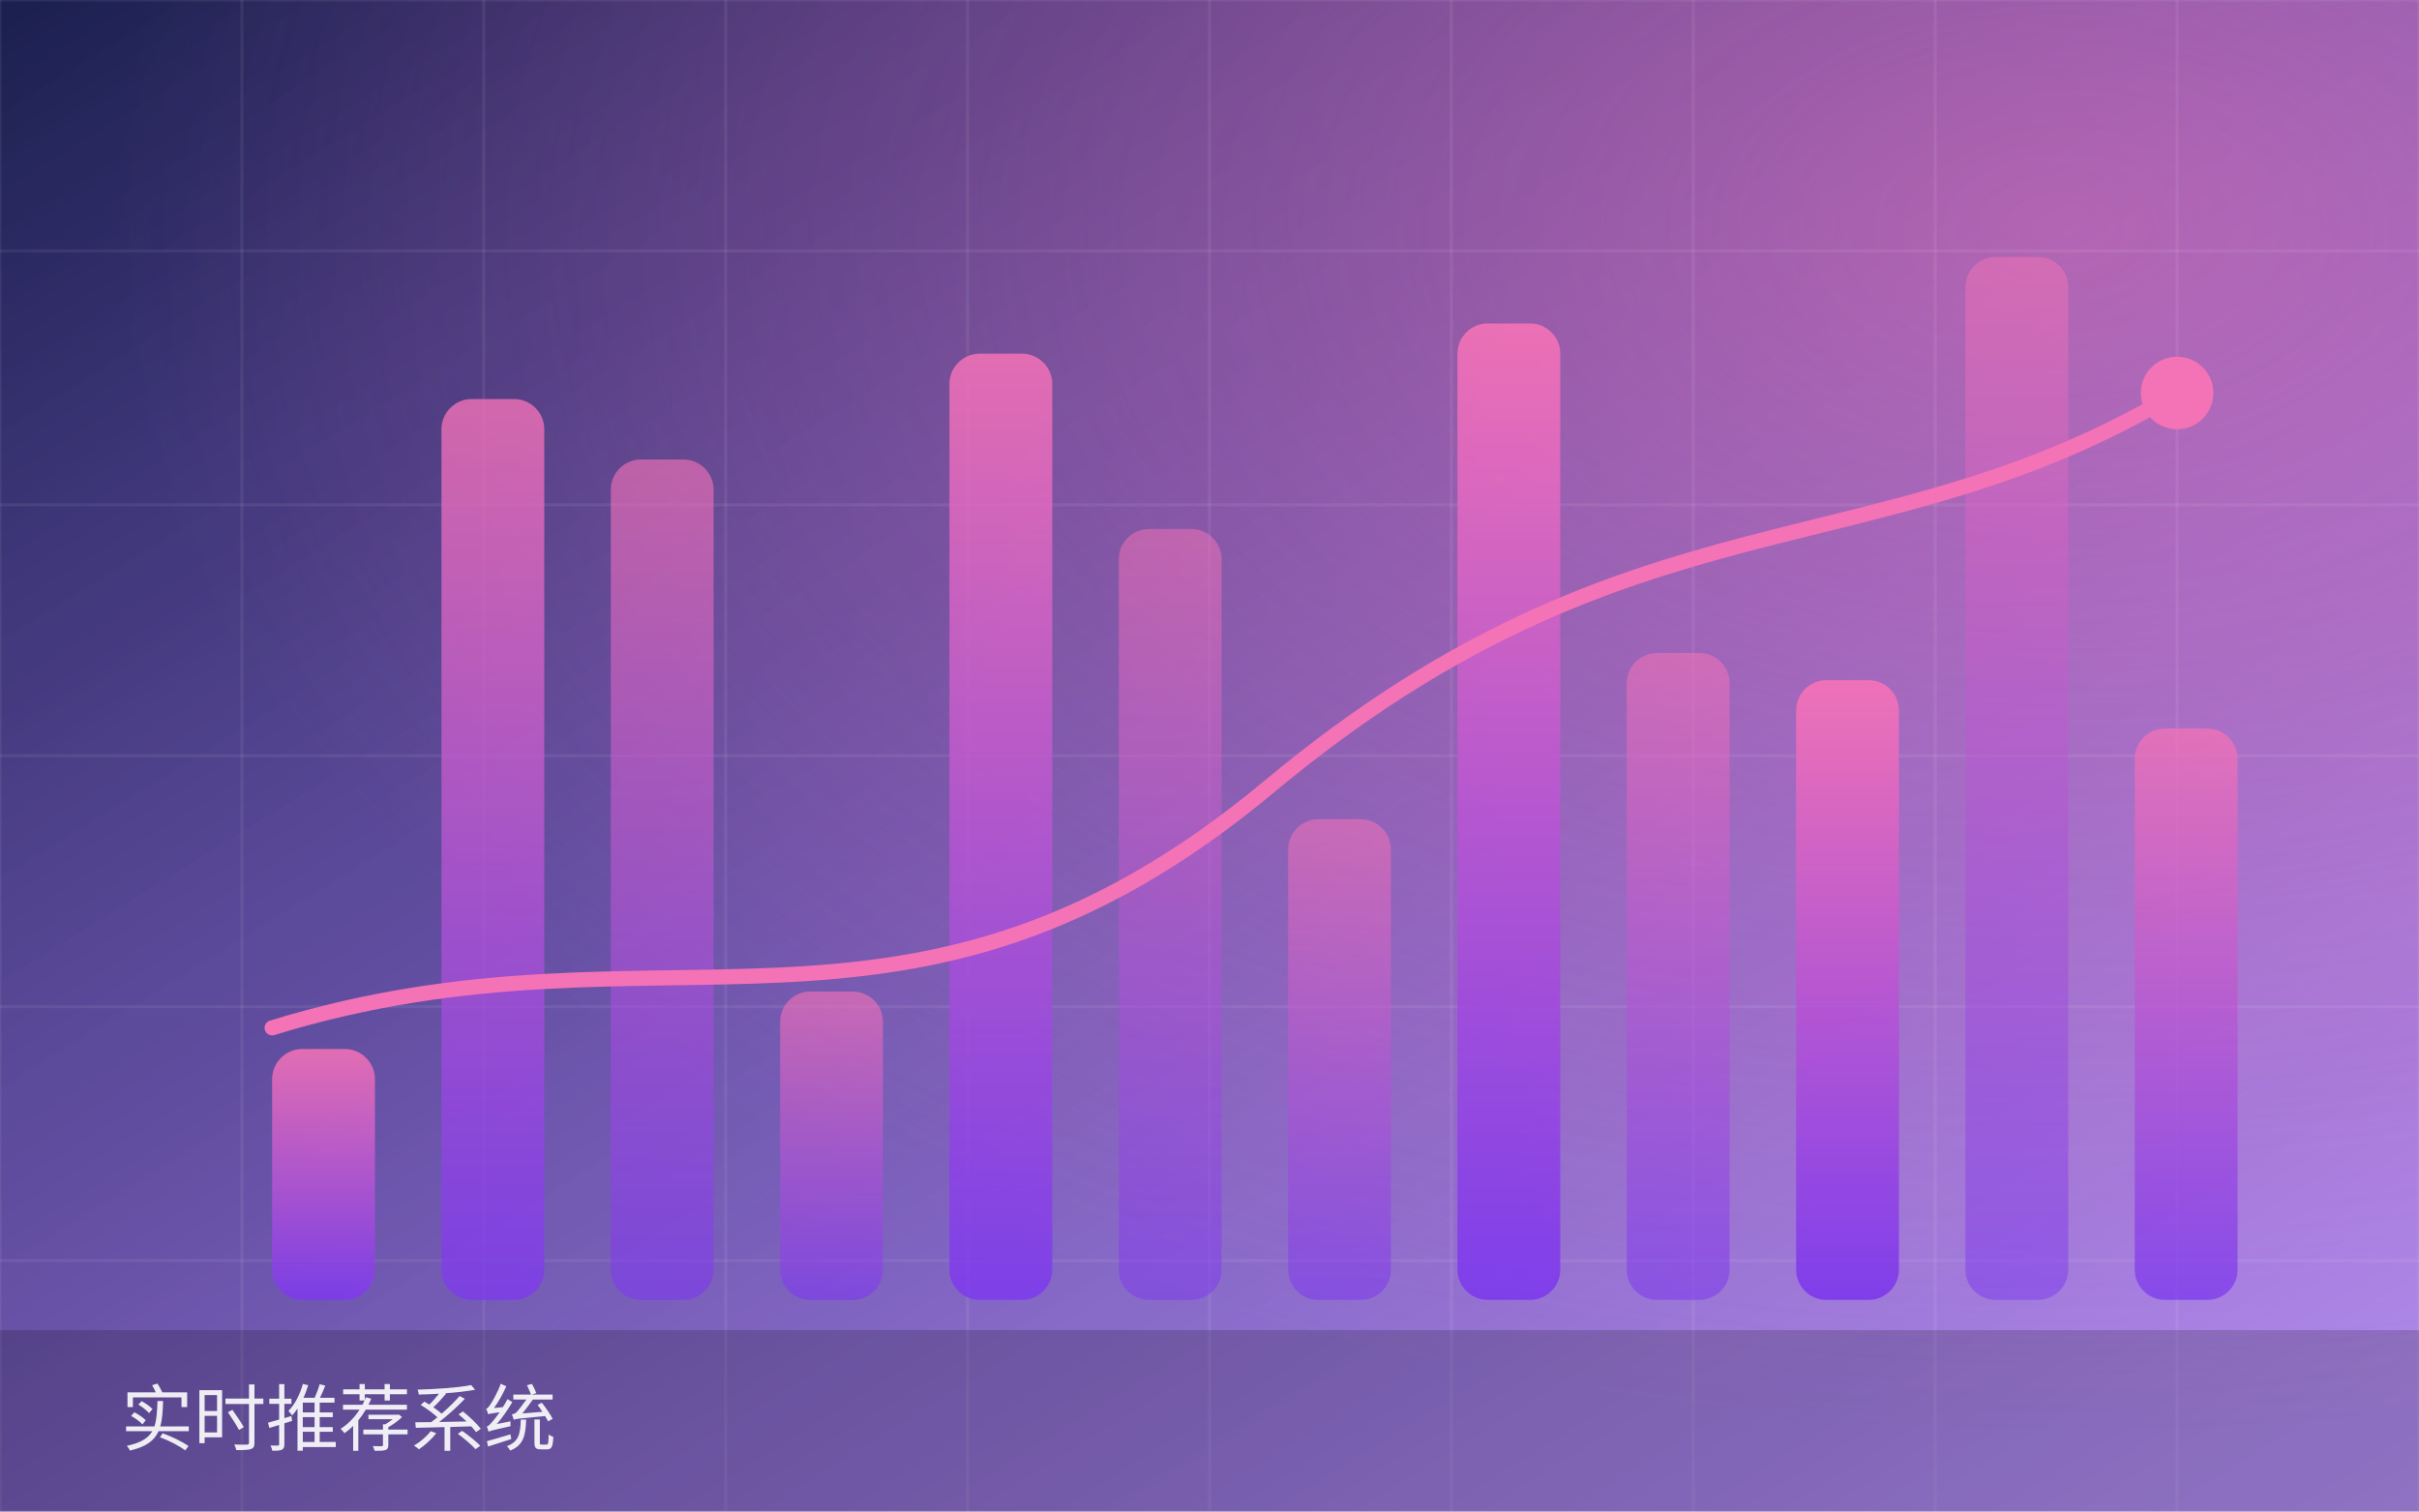
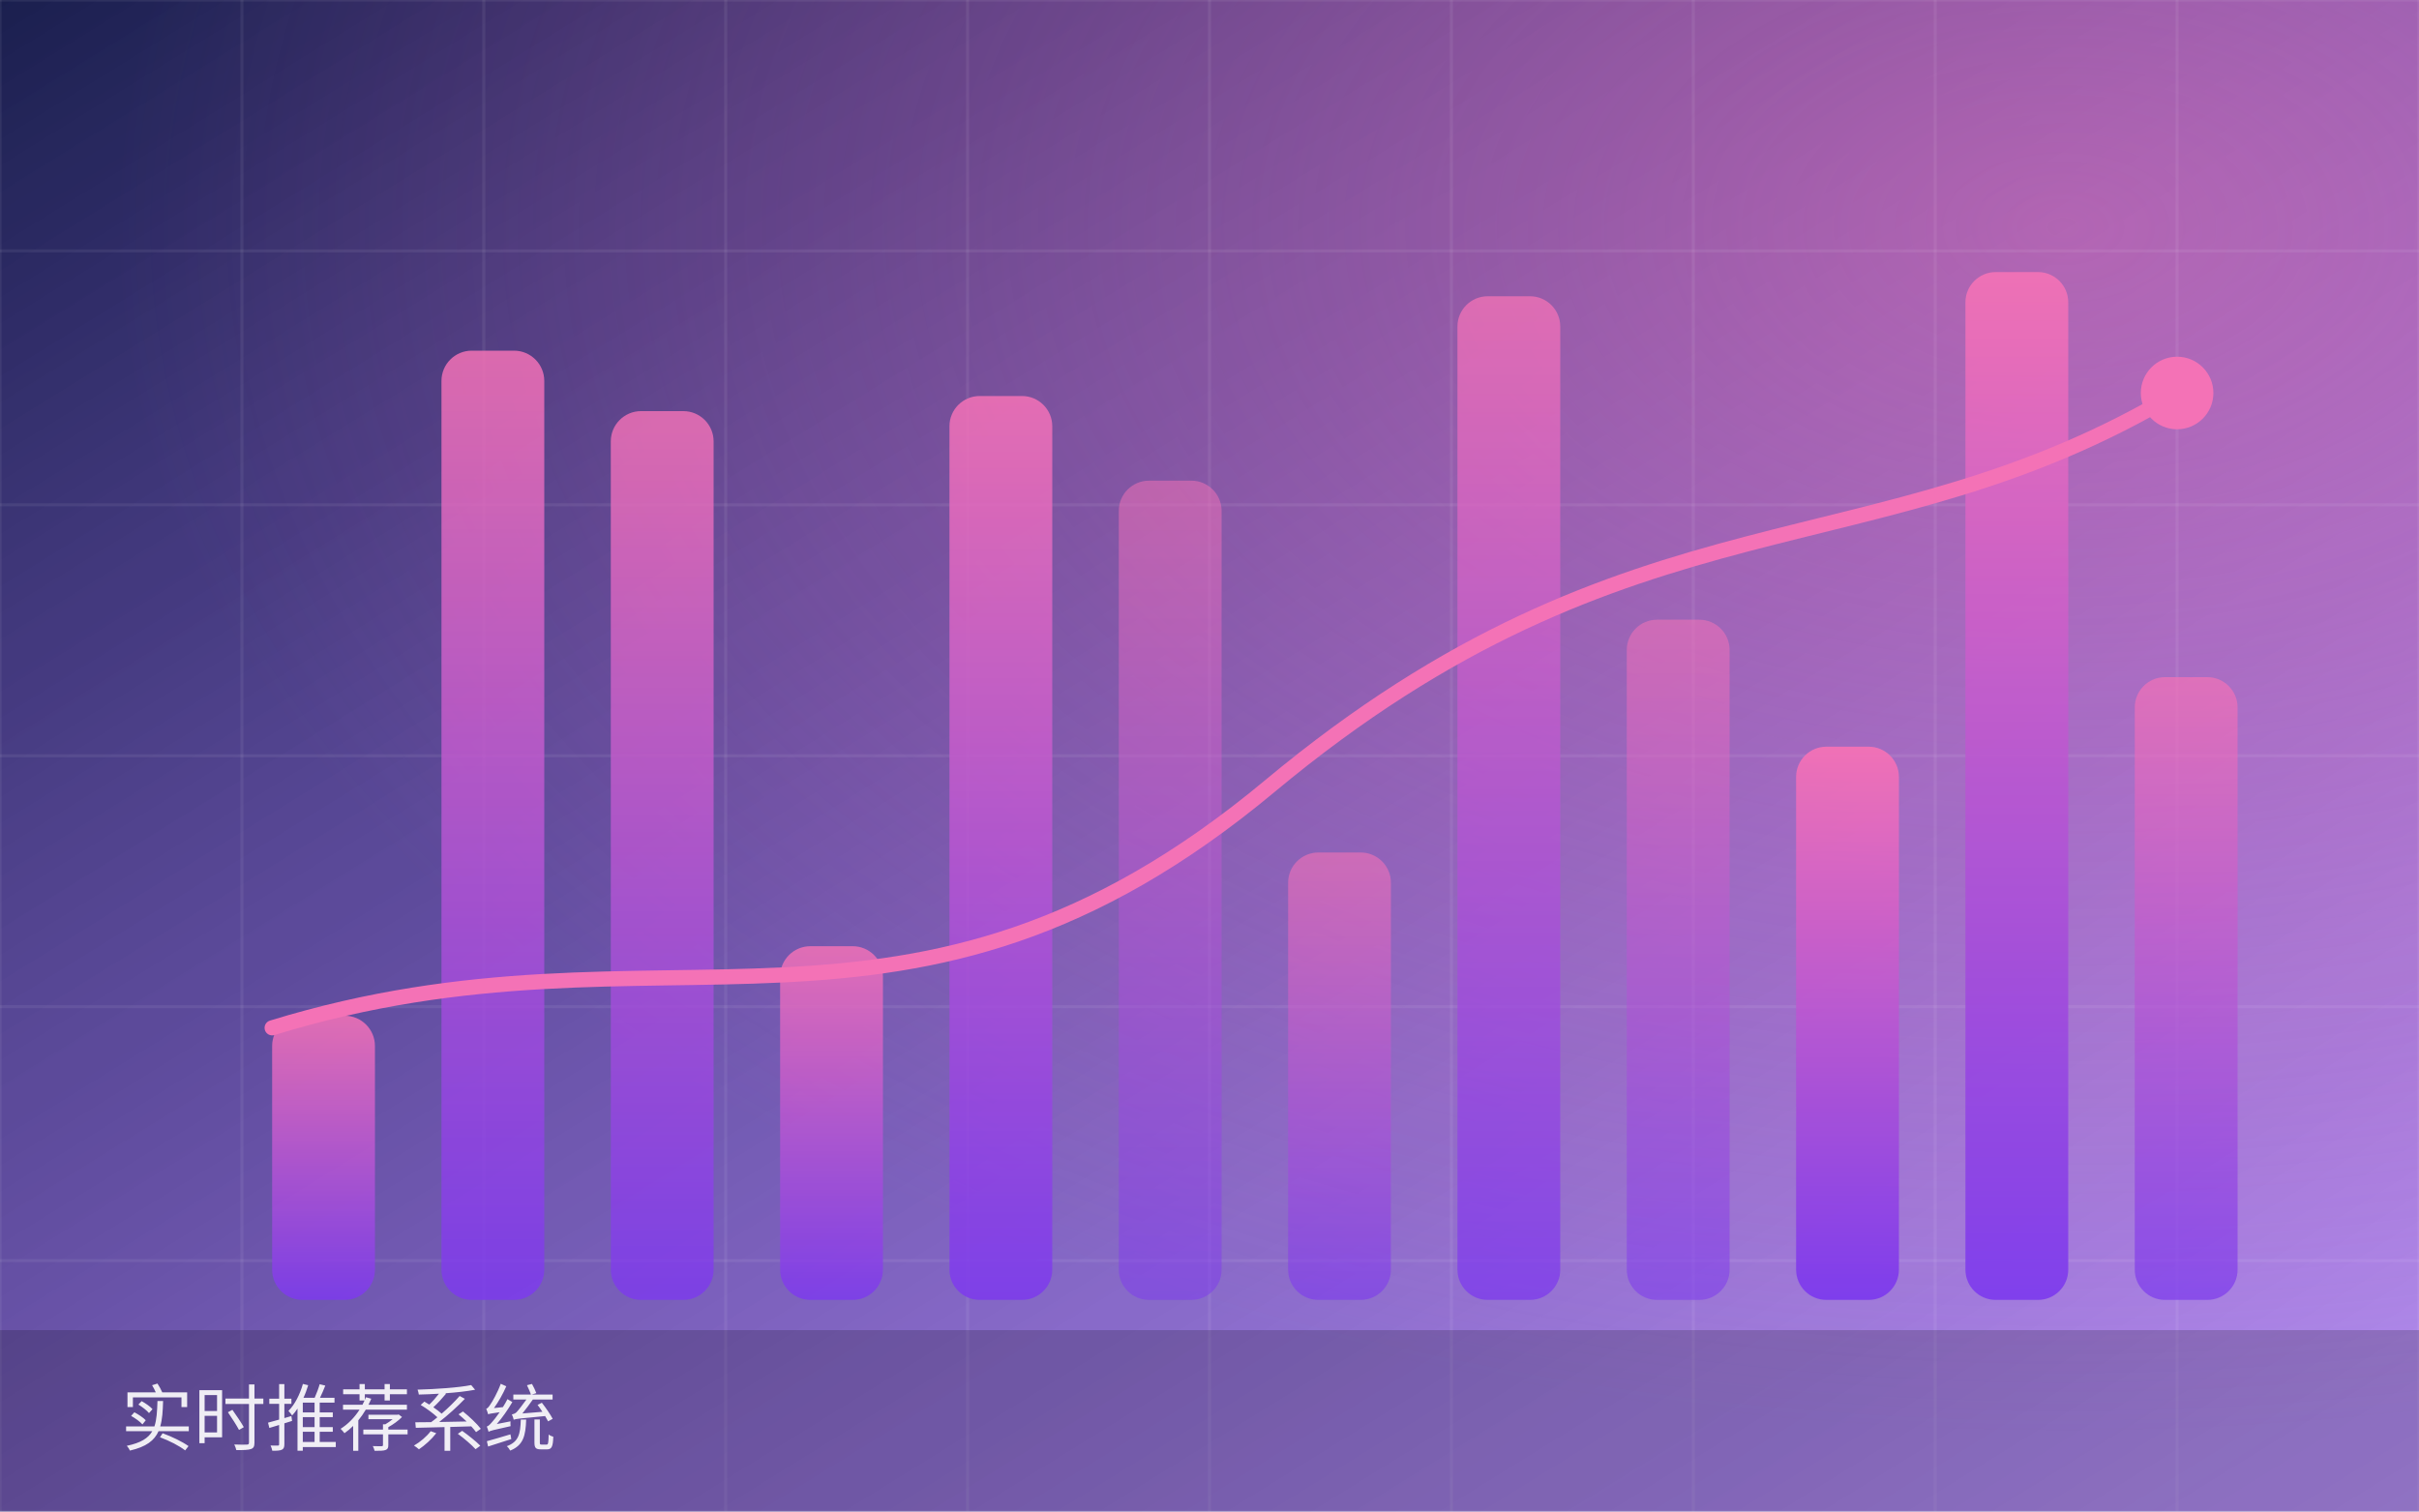
<svg xmlns="http://www.w3.org/2000/svg" viewBox="0 0 800 500" width="800" height="500">
  <defs>
    <linearGradient id="bg" x1="0" y1="0" x2="1" y2="1">
      <stop offset="0%" stop-color="#1A1F4E" />
      <stop offset="100%" stop-color="#7C3AED" stop-opacity="0.55" />
    </linearGradient>
    <linearGradient id="g2" x1="0" y1="1" x2="0" y2="0">
      <stop offset="0%" stop-color="#7C3AED" />
      <stop offset="100%" stop-color="#F472B6" />
    </linearGradient>
    <radialGradient id="glow" cx="0.85" cy="0.15" r="0.8">
      <stop offset="0%" stop-color="#F472B6" stop-opacity="0.5" />
      <stop offset="100%" stop-color="#F472B6" stop-opacity="0" />
    </radialGradient>
  </defs>
  <rect width="800" height="500" fill="url(#bg)" />
  <rect width="800" height="500" fill="url(#glow)" />
  <line x1="0" y1="0" x2="0" y2="500" stroke="#FFFFFF" stroke-opacity="0.07" stroke-width="1" />
  <line x1="80" y1="0" x2="80" y2="500" stroke="#FFFFFF" stroke-opacity="0.07" stroke-width="1" />
  <line x1="160" y1="0" x2="160" y2="500" stroke="#FFFFFF" stroke-opacity="0.07" stroke-width="1" />
  <line x1="240" y1="0" x2="240" y2="500" stroke="#FFFFFF" stroke-opacity="0.07" stroke-width="1" />
  <line x1="320" y1="0" x2="320" y2="500" stroke="#FFFFFF" stroke-opacity="0.07" stroke-width="1" />
  <line x1="400" y1="0" x2="400" y2="500" stroke="#FFFFFF" stroke-opacity="0.07" stroke-width="1" />
  <line x1="480" y1="0" x2="480" y2="500" stroke="#FFFFFF" stroke-opacity="0.07" stroke-width="1" />
  <line x1="560" y1="0" x2="560" y2="500" stroke="#FFFFFF" stroke-opacity="0.07" stroke-width="1" />
  <line x1="640" y1="0" x2="640" y2="500" stroke="#FFFFFF" stroke-opacity="0.07" stroke-width="1" />
  <line x1="720" y1="0" x2="720" y2="500" stroke="#FFFFFF" stroke-opacity="0.07" stroke-width="1" />
  <line x1="800" y1="0" x2="800" y2="500" stroke="#FFFFFF" stroke-opacity="0.07" stroke-width="1" />
  <line x1="0" y1="0" x2="800" y2="0" stroke="#FFFFFF" stroke-opacity="0.07" stroke-width="1" />
  <line x1="0" y1="83" x2="800" y2="83" stroke="#FFFFFF" stroke-opacity="0.07" stroke-width="1" />
  <line x1="0" y1="167" x2="800" y2="167" stroke="#FFFFFF" stroke-opacity="0.07" stroke-width="1" />
  <line x1="0" y1="250" x2="800" y2="250" stroke="#FFFFFF" stroke-opacity="0.07" stroke-width="1" />
  <line x1="0" y1="333" x2="800" y2="333" stroke="#FFFFFF" stroke-opacity="0.07" stroke-width="1" />
  <line x1="0" y1="417" x2="800" y2="417" stroke="#FFFFFF" stroke-opacity="0.07" stroke-width="1" />
  <line x1="0" y1="500" x2="800" y2="500" stroke="#FFFFFF" stroke-opacity="0.07" stroke-width="1" />
-   <rect x="90" y="347" width="34" height="83" rx="10" fill="url(#g2)" opacity="0.87" />
-   <rect x="146" y="132" width="34" height="298" rx="10" fill="url(#g2)" opacity="0.79" />
-   <rect x="202" y="152" width="34" height="278" rx="10" fill="url(#g2)" opacity="0.63" />
-   <rect x="258" y="328" width="34" height="102" rx="10" fill="url(#g2)" opacity="0.64" />
-   <rect x="314" y="117" width="34" height="313" rx="10" fill="url(#g2)" opacity="0.85" />
-   <rect x="370" y="175" width="34" height="255" rx="10" fill="url(#g2)" opacity="0.52" />
-   <rect x="426" y="271" width="34" height="159" rx="10" fill="url(#g2)" opacity="0.57" />
-   <rect x="482" y="107" width="34" height="323" rx="10" fill="url(#g2)" opacity="0.91" />
-   <rect x="538" y="216" width="34" height="214" rx="10" fill="url(#g2)" opacity="0.57" />
-   <rect x="594" y="225" width="34" height="205" rx="10" fill="url(#g2)" opacity="0.93" />
-   <rect x="650" y="85" width="34" height="345" rx="10" fill="url(#g2)" opacity="0.51" />
-   <rect x="706" y="241" width="34" height="189" rx="10" fill="url(#g2)" opacity="0.76" />
+   <rect x="90" y="336" width="34" height="94" rx="10" fill="url(#g2)" opacity="0.86" />
+   <rect x="146" y="116" width="34" height="314" rx="10" fill="url(#g2)" opacity="0.84" />
+   <rect x="202" y="136" width="34" height="294" rx="10" fill="url(#g2)" opacity="0.82" />
+   <rect x="258" y="313" width="34" height="117" rx="10" fill="url(#g2)" opacity="0.84" />
+   <rect x="314" y="131" width="34" height="299" rx="10" fill="url(#g2)" opacity="0.86" />
+   <rect x="370" y="159" width="34" height="271" rx="10" fill="url(#g2)" opacity="0.52" />
+   <rect x="426" y="282" width="34" height="148" rx="10" fill="url(#g2)" opacity="0.61" />
+   <rect x="482" y="98" width="34" height="332" rx="10" fill="url(#g2)" opacity="0.76" />
+   <rect x="538" y="205" width="34" height="225" rx="10" fill="url(#g2)" opacity="0.56" />
+   <rect x="594" y="247" width="34" height="183" rx="10" fill="url(#g2)" opacity="0.94" />
+   <rect x="650" y="90" width="34" height="340" rx="10" fill="url(#g2)" opacity="0.91" />
+   <rect x="706" y="224" width="34" height="206" rx="10" fill="url(#g2)" opacity="0.71" />
  <path d="M90 340 C 220 300, 300 360, 420 260 S 620 190, 720 130" stroke="#F472B6" stroke-width="5" fill="none" stroke-linecap="round" />
  <circle cx="720" cy="130" r="12" fill="#F472B6" />
  <rect x="0" y="440" width="800" height="60" fill="#000000" opacity="0.18" />
  <text x="40" y="478" font-family="Arial,Helvetica,sans-serif" font-size="24" fill="#FFFFFF" opacity="0.9">实时推荐系统</text>
</svg>
